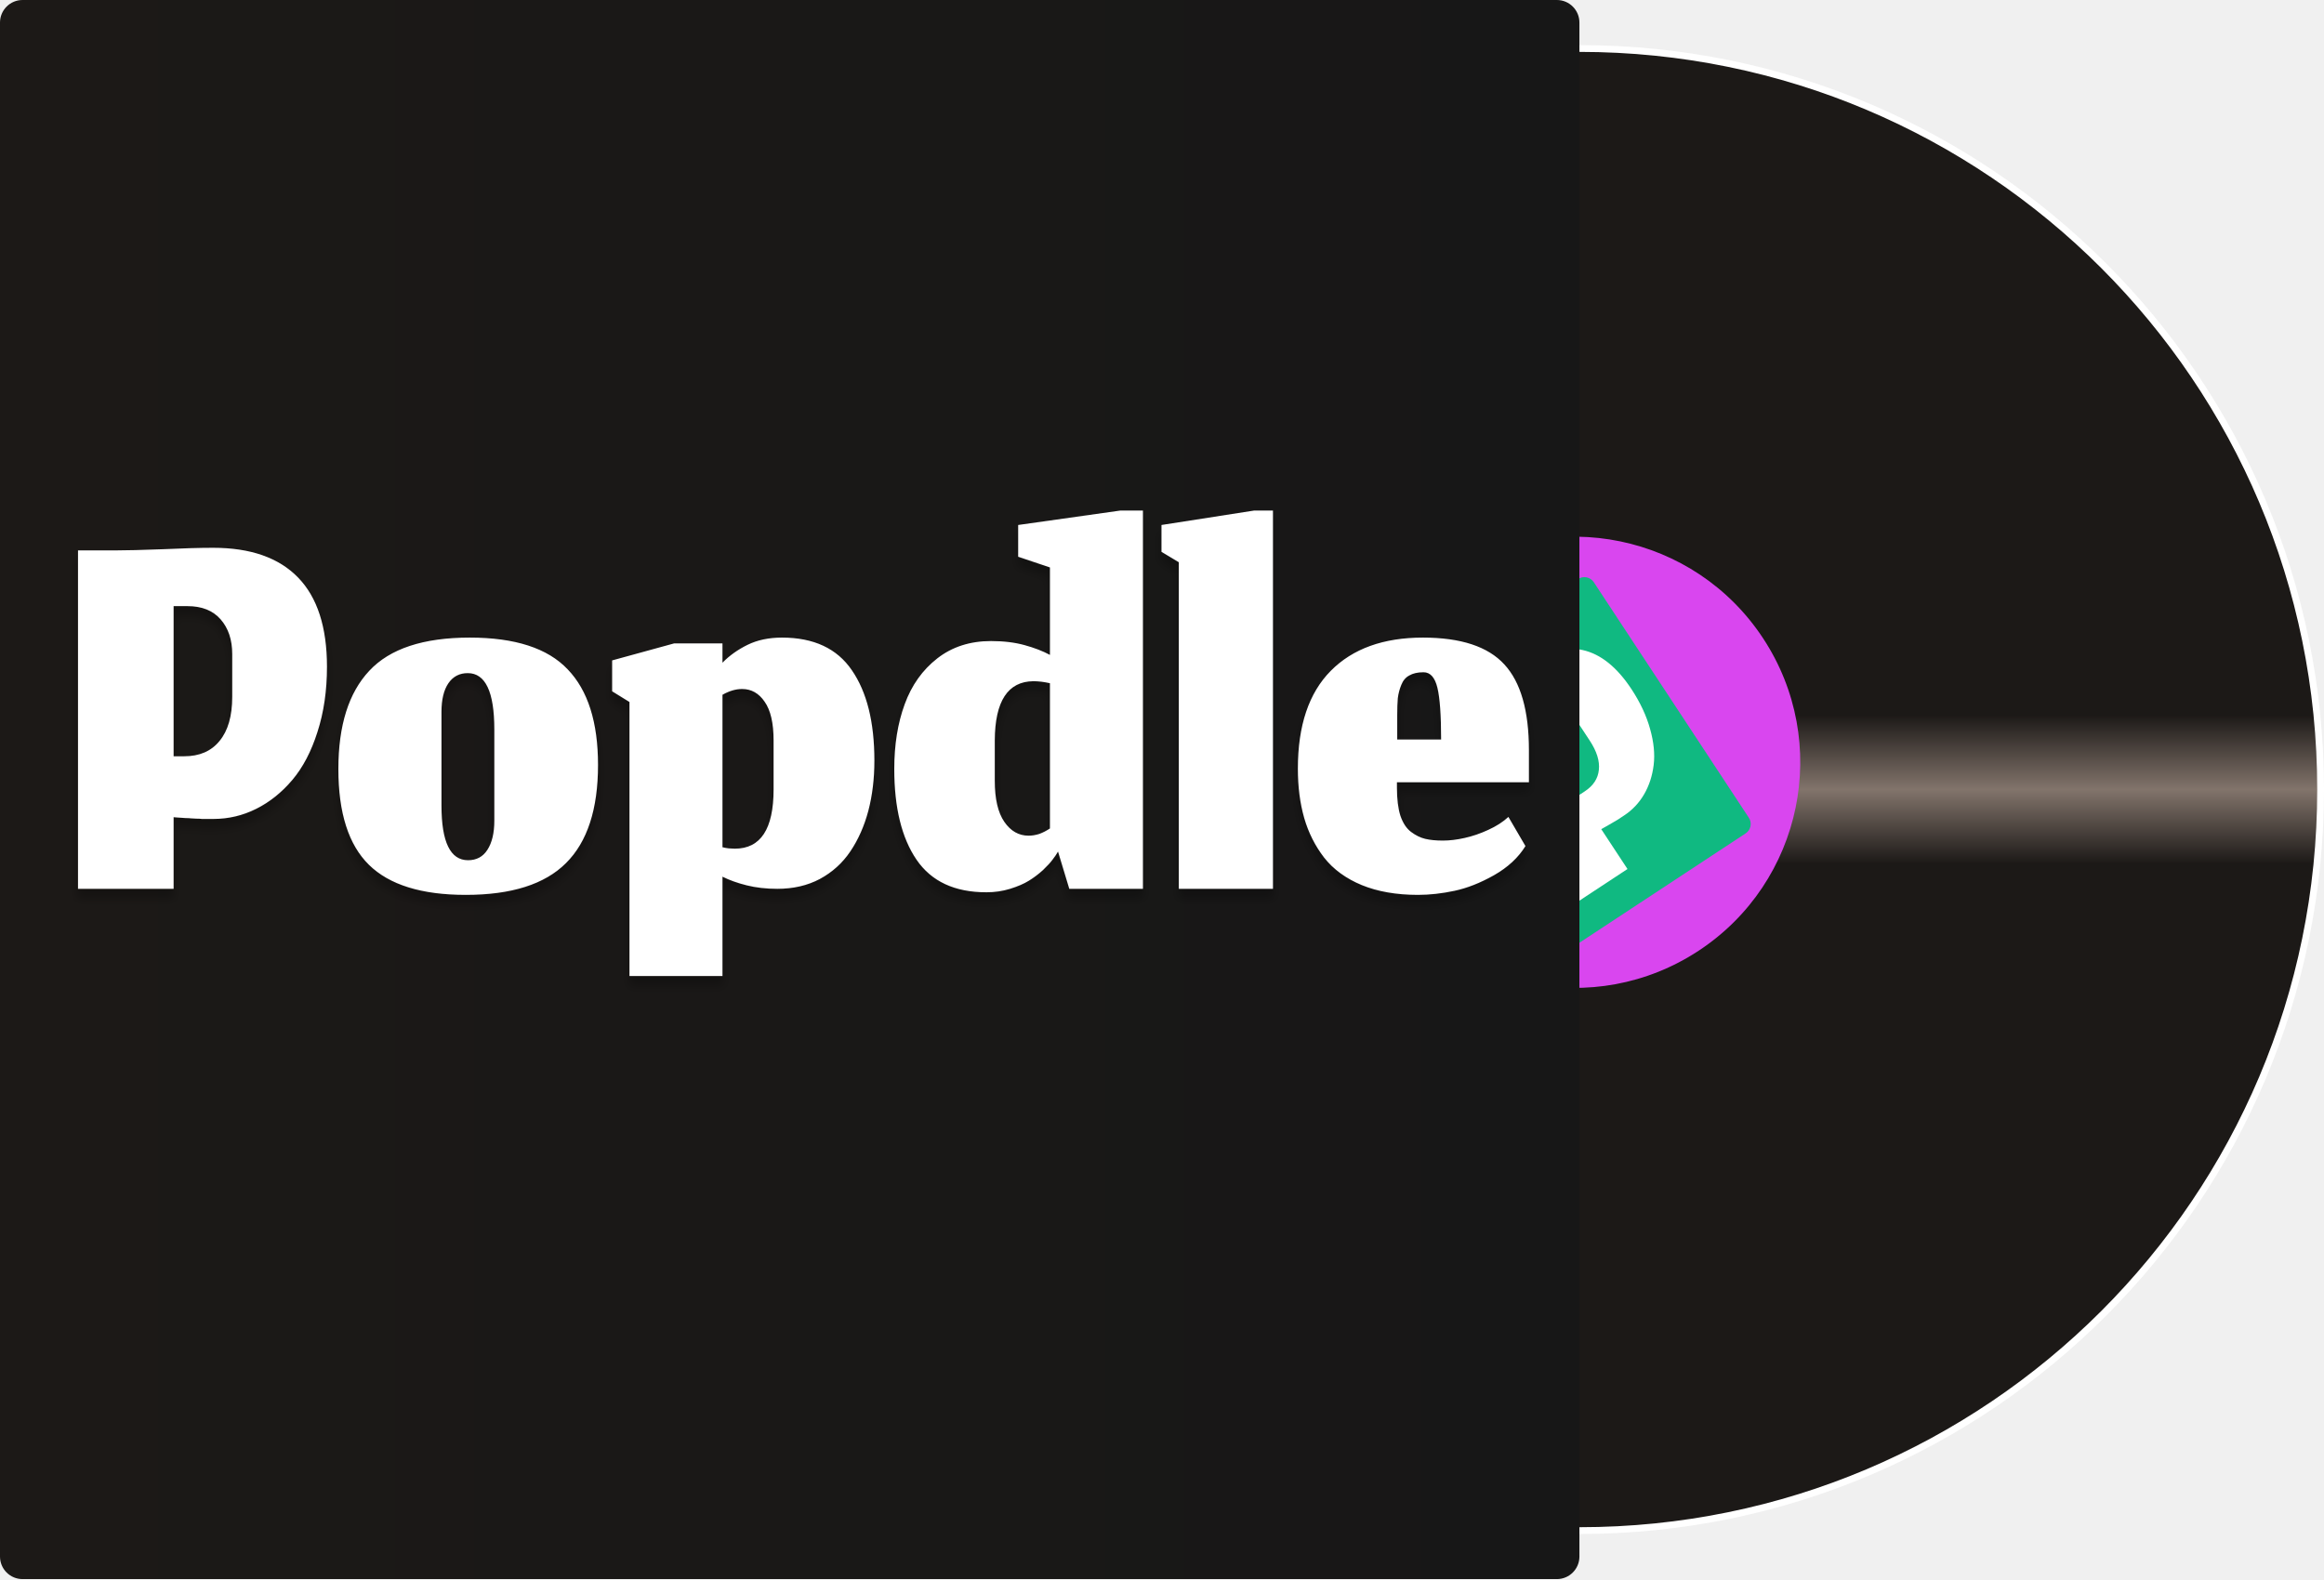
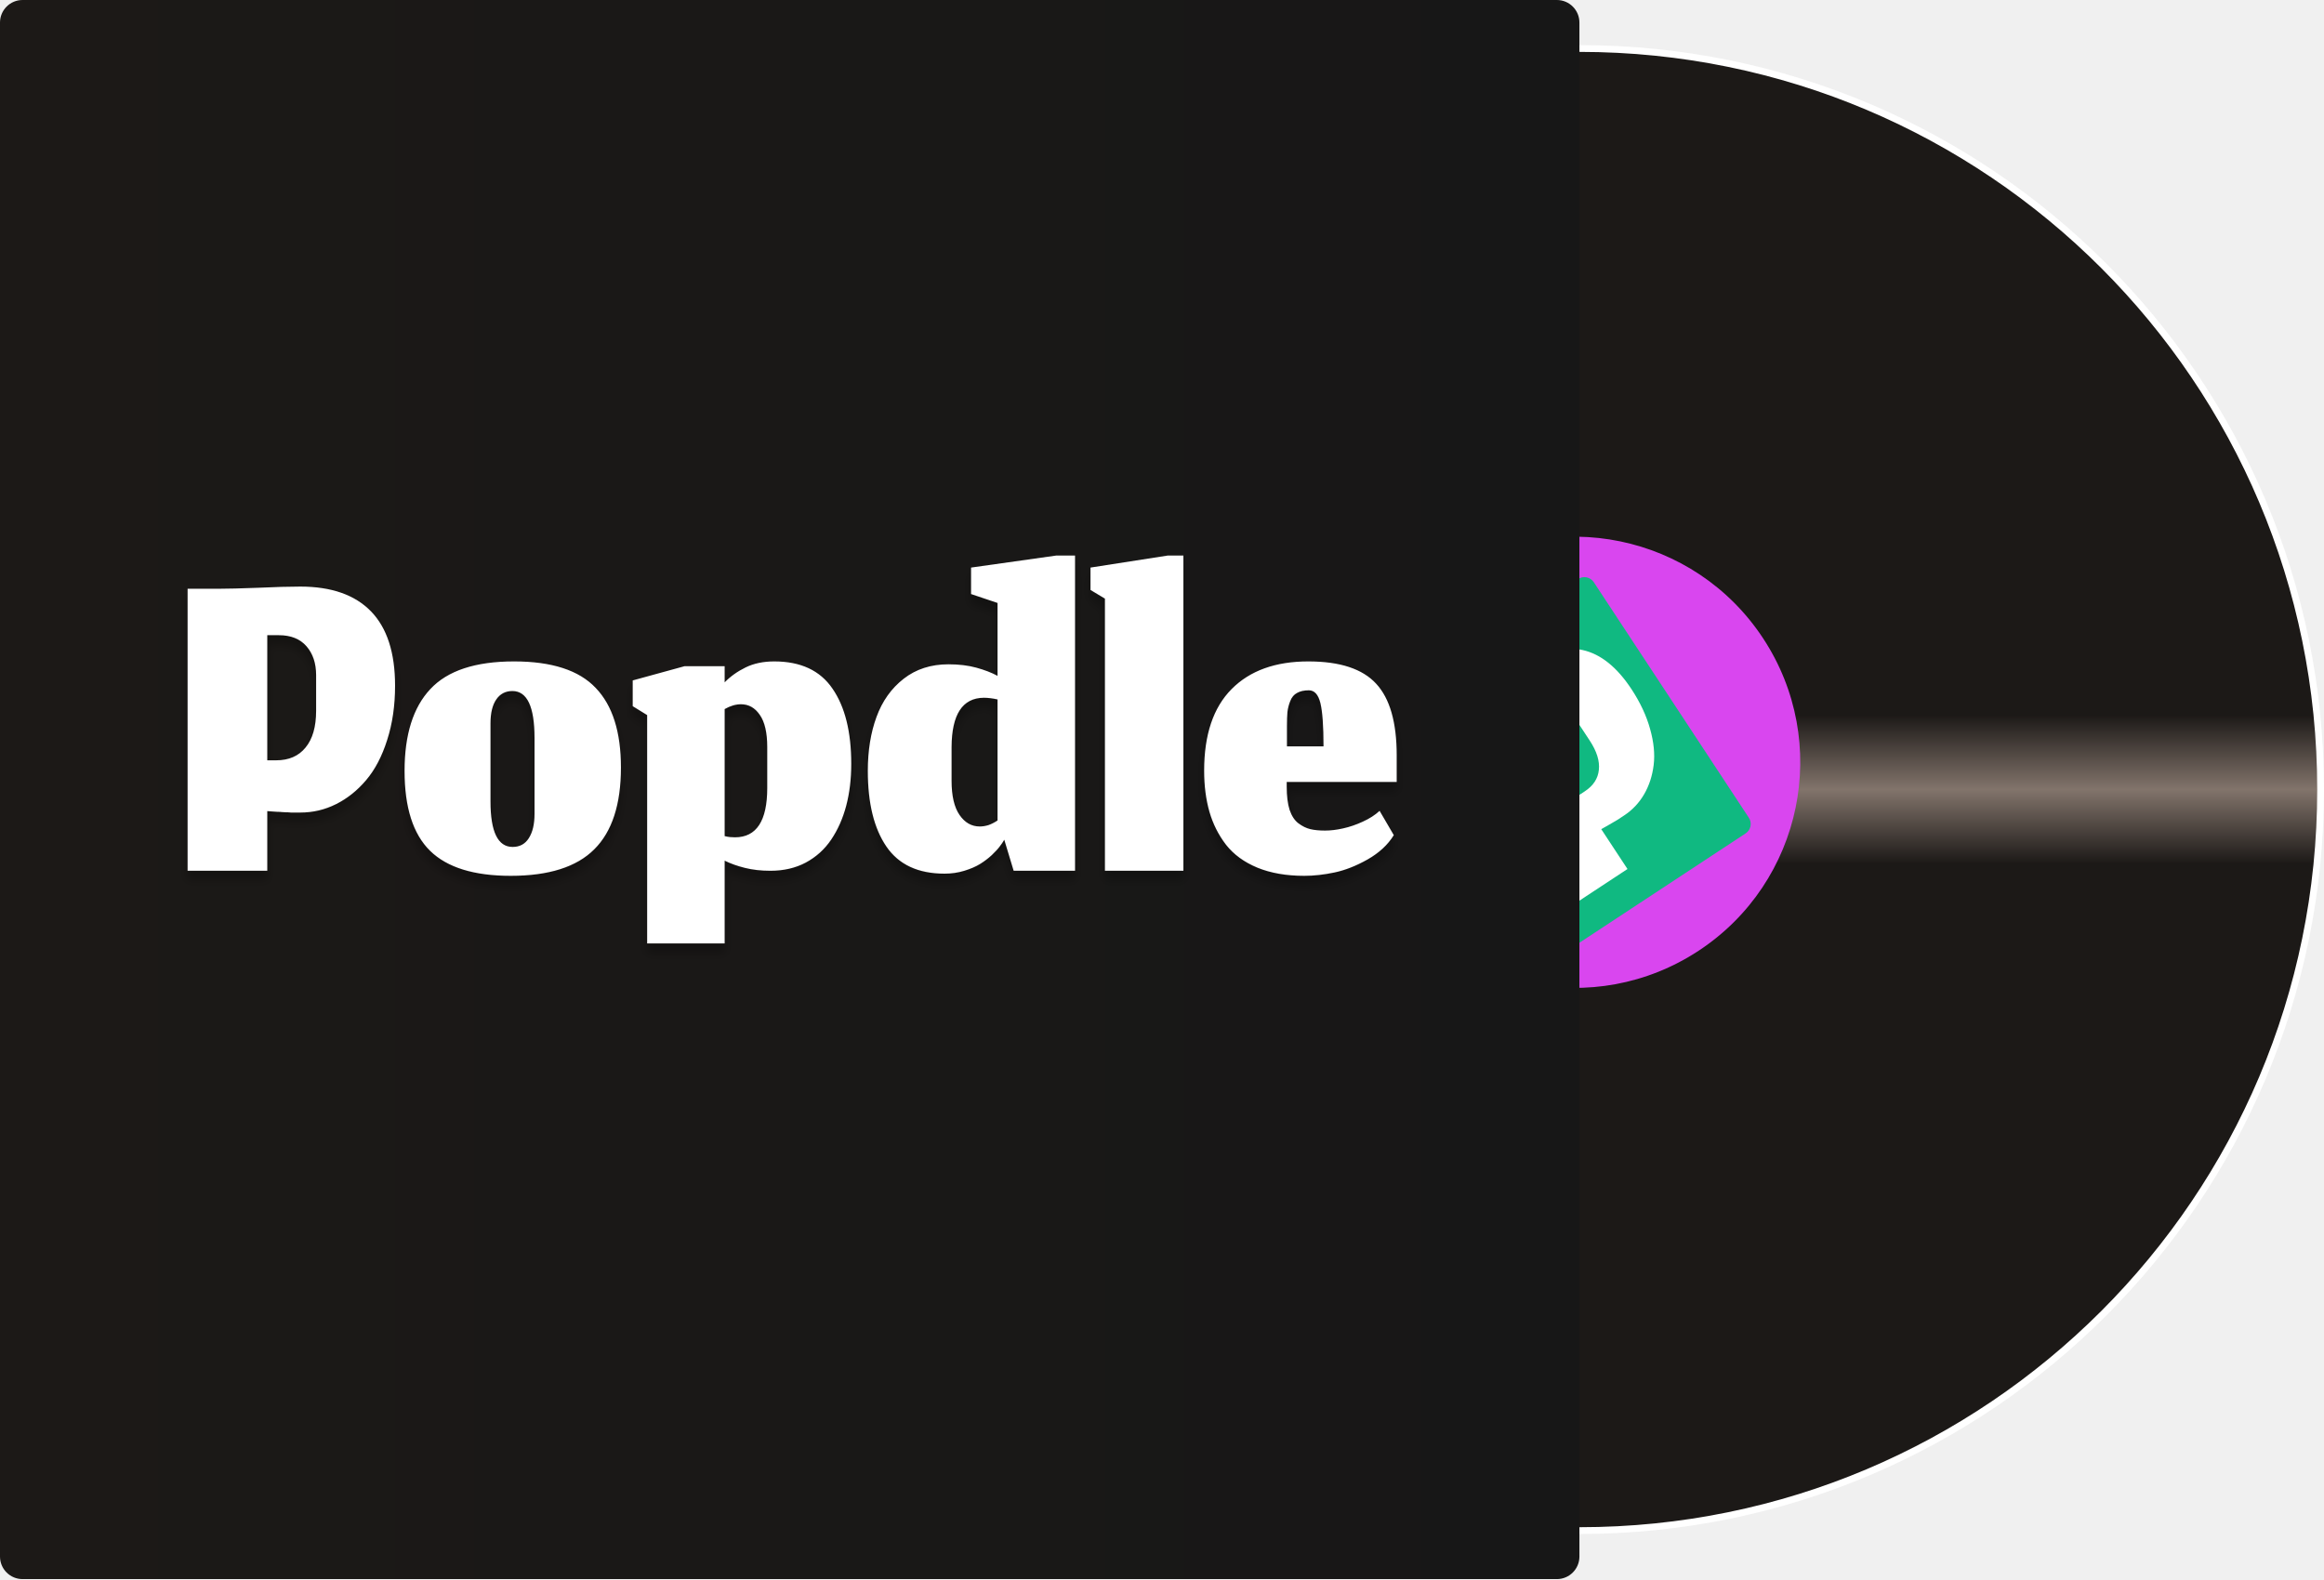
<svg xmlns="http://www.w3.org/2000/svg" width="1030" height="700" viewBox="0 0 1030 700" fill="none">
  <circle cx="700" cy="350" r="328.5" fill="url(#paint0_linear_203_15)" stroke="white" stroke-width="3" />
  <circle cx="697.864" cy="337.917" r="100" transform="rotate(-33.351 697.864 337.917)" fill="#D946EF" />
  <path d="M621.175 314.166C619.657 311.86 620.296 308.759 622.603 307.241L699.452 256.662C701.759 255.144 704.859 255.783 706.377 258.09L775.098 362.505C776.616 364.812 775.977 367.912 773.671 369.43L696.821 420.009C694.515 421.527 691.414 420.888 689.896 418.581L621.175 314.166Z" fill="#10B981" />
  <path d="M721.303 385.225L697.71 400.754L642.727 317.213L652.136 311.02C654.655 309.363 658.394 306.766 663.353 303.229C668.282 299.645 672.385 296.774 675.664 294.616C684.883 288.549 693.479 286.398 701.453 288.165C709.426 289.932 716.634 295.71 723.077 305.5C726.955 311.392 729.705 317.278 731.327 323.157C732.965 328.958 733.494 334.262 732.913 339.071C732.333 343.88 730.926 348.211 728.695 352.063C726.463 355.916 723.494 359.062 719.787 361.501C719.312 361.814 718.813 362.143 718.29 362.487C717.815 362.799 717.363 363.097 716.936 363.378C716.524 363.581 716.034 363.87 715.463 364.245C714.909 364.541 714.466 364.799 714.133 365.018C713.817 365.158 713.374 365.416 712.803 365.791C712.249 366.088 711.877 366.299 711.687 366.424C711.497 366.549 711.125 366.76 710.571 367.056C710.017 367.353 709.716 367.517 709.669 367.548L721.303 385.225ZM697.633 317.751C695.318 314.234 692.491 312.009 689.152 311.074C685.812 310.139 682.361 310.844 678.797 313.19L675.375 315.442L699.77 352.508L702.407 350.772C706.162 348.301 708.232 345.134 708.617 341.271C709.051 337.376 707.703 333.052 704.576 328.3L697.633 317.751Z" fill="white" />
  <path d="M0 10C0 4.477 4.477 0 10 0H690C695.523 0 700 4.477 700 10V690C700 695.523 695.523 700 690 700H10C4.477 700 0 695.523 0 690V10Z" fill="url(#paint1_linear_203_15)" />
  <g filter="url(#filter0_d_203_15)">
-     <path d="M76.944 394H34.576V243.984H51.472C55.995 243.984 62.821 243.813 71.952 243.472C81.083 243.045 88.592 242.832 94.48 242.832C111.035 242.832 123.579 247.227 132.112 256.016C140.645 264.805 144.912 277.989 144.912 295.568C144.912 306.149 143.504 315.792 140.688 324.496C137.957 333.115 134.245 340.197 129.552 345.744C124.859 351.291 119.525 355.557 113.552 358.544C107.579 361.531 101.264 363.024 94.608 363.024C93.755 363.024 92.859 363.024 91.92 363.024C91.067 363.024 90.256 363.024 89.488 363.024C88.805 362.939 87.952 362.896 86.928 362.896C85.989 362.811 85.221 362.768 84.624 362.768C84.112 362.683 83.344 362.64 82.32 362.64C81.381 362.555 80.741 362.512 80.4 362.512C80.059 362.512 79.419 362.469 78.48 362.384C77.541 362.299 77.029 362.256 76.944 362.256V394ZM102.928 289.936C102.928 283.621 101.221 278.501 97.808 274.576C94.395 270.651 89.488 268.688 83.088 268.688H76.944V335.248H81.68C88.421 335.248 93.627 332.987 97.296 328.464C101.051 323.941 102.928 317.413 102.928 308.88V289.936ZM207.44 381.328C211.195 381.328 214.053 379.792 216.016 376.72C218.064 373.563 219.088 369.253 219.088 363.792V323.344C219.088 306.704 215.163 298.384 207.312 298.384C203.643 298.384 200.784 299.877 198.736 302.864C196.688 305.851 195.664 310.075 195.664 315.536V357.136C195.664 373.264 199.589 381.328 207.44 381.328ZM206.416 396.688C186.875 396.688 172.581 392.251 163.536 383.376C154.491 374.501 149.968 360.336 149.968 340.88C149.968 321.595 154.533 307.088 163.664 297.36C172.795 287.547 187.643 282.64 208.208 282.64C228.261 282.64 242.725 287.333 251.6 296.72C260.56 306.021 265.04 320.144 265.04 339.088C265.04 358.715 260.304 373.221 250.832 382.608C241.445 391.995 226.64 396.688 206.416 396.688ZM344.52 394C339.571 394 335.048 393.488 330.952 392.464C326.856 391.44 323.272 390.16 320.2 388.624V432.656H278.984V311.184L271.304 306.448V292.752L298.824 285.2H320.2V293.776C323.272 290.619 326.984 287.973 331.336 285.84C335.688 283.707 340.765 282.64 346.568 282.64C360.648 282.64 370.973 287.461 377.544 297.104C384.2 306.747 387.528 320.101 387.528 337.168C387.528 345.189 386.632 352.613 384.84 359.44C383.048 366.181 380.403 372.155 376.904 377.36C373.405 382.565 368.883 386.661 363.336 389.648C357.875 392.549 351.603 394 344.52 394ZM325.704 376.208C337.139 376.208 342.856 367.461 342.856 349.968V328.208C342.856 320.528 341.533 314.811 338.888 311.056C336.328 307.301 333 305.424 328.904 305.424C326.088 305.424 323.187 306.277 320.2 307.984V375.568C321.224 375.824 322.163 375.995 323.016 376.08C323.955 376.165 324.851 376.208 325.704 376.208ZM473.911 394L468.919 377.488C468.236 378.683 467.426 379.877 466.487 381.072C465.634 382.267 464.226 383.803 462.263 385.68C460.3 387.472 458.21 389.051 455.991 390.416C453.772 391.781 450.999 392.976 447.671 394C444.343 395.024 440.844 395.536 437.175 395.536C423.095 395.536 412.77 390.715 406.199 381.072C399.628 371.429 396.343 358.032 396.343 340.88C396.343 330.128 397.879 320.571 400.951 312.208C404.023 303.76 408.844 296.976 415.415 291.856C421.986 286.736 429.922 284.176 439.223 284.176C444.77 284.176 449.719 284.773 454.071 285.968C458.423 287.163 462.178 288.613 465.335 290.32V251.536L451.255 246.8V232.72L496.567 226.32H506.551V394H473.911ZM455.863 370.448C457.399 370.448 458.978 370.192 460.599 369.68C462.22 369.083 463.799 368.272 465.335 367.248V302.864C462.69 302.267 460.258 301.968 458.039 301.968C446.69 302.053 440.972 310.8 440.887 328.208V346.128C440.887 354.149 442.295 360.208 445.111 364.304C447.927 368.4 451.511 370.448 455.863 370.448ZM522.451 394V249.232L514.771 244.624V232.72L555.859 226.32H564.179V394H522.451ZM638.706 327.824C638.706 316.987 638.151 309.307 637.042 304.784C635.933 300.261 633.885 298 630.898 298C628.338 298 626.247 298.469 624.626 299.408C623.005 300.261 621.81 301.669 621.042 303.632C620.274 305.509 619.762 307.472 619.506 309.52C619.335 311.483 619.25 314 619.25 317.072V327.824H638.706ZM628.466 396.688C618.909 396.688 610.589 395.237 603.506 392.336C596.509 389.435 590.962 385.381 586.866 380.176C582.855 374.971 579.911 369.125 578.034 362.64C576.157 356.069 575.218 348.773 575.218 340.752C575.218 321.637 580.082 307.173 589.81 297.36C599.538 287.547 613.149 282.64 630.642 282.64C647.453 282.64 659.485 286.608 666.738 294.544C673.991 302.395 677.618 315.067 677.618 332.56V346.768H619.122V349.2C619.122 354.235 619.634 358.373 620.658 361.616C621.767 364.859 623.346 367.248 625.394 368.784C627.442 370.32 629.533 371.344 631.666 371.856C633.799 372.368 636.402 372.624 639.474 372.624C642.461 372.624 645.661 372.24 649.074 371.472C652.573 370.704 656.071 369.509 659.57 367.888C663.154 366.267 666.141 364.347 668.53 362.128L676.082 375.056C672.925 380.176 668.274 384.485 662.13 387.984C656.071 391.397 650.226 393.701 644.594 394.896C638.962 396.091 633.586 396.688 628.466 396.688Z" fill="white" />
+     <path d="M118.453 386H83.147V260.987H97.227C100.996 260.987 106.684 260.844 114.293 260.56C121.902 260.204 128.16 260.027 133.067 260.027C146.862 260.027 157.316 263.689 164.427 271.013C171.538 278.338 175.093 289.324 175.093 303.973C175.093 312.791 173.92 320.827 171.573 328.08C169.298 335.262 166.204 341.164 162.293 345.787C158.382 350.409 153.938 353.964 148.96 356.453C143.982 358.942 138.72 360.187 133.173 360.187C132.462 360.187 131.716 360.187 130.933 360.187C130.222 360.187 129.547 360.187 128.907 360.187C128.338 360.116 127.627 360.08 126.773 360.08C125.991 360.009 125.351 359.973 124.853 359.973C124.427 359.902 123.787 359.867 122.933 359.867C122.151 359.796 121.618 359.76 121.333 359.76C121.049 359.76 120.516 359.724 119.733 359.653C118.951 359.582 118.524 359.547 118.453 359.547V386ZM140.107 299.28C140.107 294.018 138.684 289.751 135.84 286.48C132.996 283.209 128.907 281.573 123.573 281.573H118.453V337.04H122.4C128.018 337.04 132.356 335.156 135.413 331.387C138.542 327.618 140.107 322.178 140.107 315.067V299.28ZM227.2 375.44C230.329 375.44 232.711 374.16 234.347 371.6C236.053 368.969 236.907 365.378 236.907 360.827V327.12C236.907 313.253 233.636 306.32 227.093 306.32C224.036 306.32 221.653 307.564 219.947 310.053C218.24 312.542 217.387 316.062 217.387 320.613V355.28C217.387 368.72 220.658 375.44 227.2 375.44ZM226.347 388.24C210.062 388.24 198.151 384.542 190.613 377.147C183.076 369.751 179.307 357.947 179.307 341.733C179.307 325.662 183.111 313.573 190.72 305.467C198.329 297.289 210.702 293.2 227.84 293.2C244.551 293.2 256.604 297.111 264 304.933C271.467 312.684 275.2 324.453 275.2 340.24C275.2 356.596 271.253 368.684 263.36 376.507C255.538 384.329 243.2 388.24 226.347 388.24ZM341.433 386C337.309 386 333.54 385.573 330.127 384.72C326.713 383.867 323.727 382.8 321.167 381.52V418.213H286.82V316.987L280.42 313.04V301.627L303.353 295.333H321.167V302.48C323.727 299.849 326.82 297.644 330.447 295.867C334.073 294.089 338.304 293.2 343.14 293.2C354.873 293.2 363.478 297.218 368.953 305.253C374.5 313.289 377.273 324.418 377.273 338.64C377.273 345.324 376.527 351.511 375.033 357.2C373.54 362.818 371.336 367.796 368.42 372.133C365.504 376.471 361.736 379.884 357.113 382.373C352.562 384.791 347.336 386 341.433 386ZM325.753 371.173C335.282 371.173 340.047 363.884 340.047 349.307V331.173C340.047 324.773 338.944 320.009 336.74 316.88C334.607 313.751 331.833 312.187 328.42 312.187C326.073 312.187 323.656 312.898 321.167 314.32V370.64C322.02 370.853 322.802 370.996 323.513 371.067C324.296 371.138 325.042 371.173 325.753 371.173ZM449.259 386L445.099 372.24C444.53 373.236 443.855 374.231 443.073 375.227C442.361 376.222 441.188 377.502 439.552 379.067C437.917 380.56 436.175 381.876 434.326 383.013C432.477 384.151 430.166 385.147 427.392 386C424.619 386.853 421.704 387.28 418.646 387.28C406.913 387.28 398.308 383.262 392.832 375.227C387.357 367.191 384.619 356.027 384.619 341.733C384.619 332.773 385.899 324.809 388.459 317.84C391.019 310.8 395.037 305.147 400.512 300.88C405.988 296.613 412.601 294.48 420.353 294.48C424.975 294.48 429.099 294.978 432.726 295.973C436.352 296.969 439.481 298.178 442.112 299.6V267.28L430.379 263.333V251.6L468.139 246.267H476.459V386H449.259ZM434.219 366.373C435.499 366.373 436.815 366.16 438.166 365.733C439.517 365.236 440.832 364.56 442.112 363.707V310.053C439.908 309.556 437.881 309.307 436.033 309.307C426.575 309.378 421.81 316.667 421.739 331.173V346.107C421.739 352.791 422.912 357.84 425.259 361.253C427.606 364.667 430.592 366.373 434.219 366.373ZM489.709 386V265.36L483.309 261.52V251.6L517.549 246.267H524.482V386H489.709ZM586.588 330.853C586.588 321.822 586.126 315.422 585.202 311.653C584.277 307.884 582.571 306 580.082 306C577.948 306 576.206 306.391 574.855 307.173C573.504 307.884 572.508 309.058 571.868 310.693C571.228 312.258 570.802 313.893 570.588 315.6C570.446 317.236 570.375 319.333 570.375 321.893V330.853H586.588ZM578.055 388.24C570.091 388.24 563.157 387.031 557.255 384.613C551.424 382.196 546.802 378.818 543.388 374.48C540.046 370.142 537.593 365.271 536.028 359.867C534.464 354.391 533.682 348.311 533.682 341.627C533.682 325.698 537.735 313.644 545.842 305.467C553.948 297.289 565.291 293.2 579.868 293.2C593.877 293.2 603.904 296.507 609.948 303.12C615.993 309.662 619.015 320.222 619.015 334.8V346.64H570.268V348.667C570.268 352.862 570.695 356.311 571.548 359.013C572.473 361.716 573.788 363.707 575.495 364.987C577.202 366.267 578.944 367.12 580.722 367.547C582.499 367.973 584.668 368.187 587.228 368.187C589.717 368.187 592.384 367.867 595.228 367.227C598.144 366.587 601.059 365.591 603.975 364.24C606.962 362.889 609.451 361.289 611.442 359.44L617.735 370.213C615.104 374.48 611.228 378.071 606.108 380.987C601.059 383.831 596.188 385.751 591.495 386.747C586.802 387.742 582.322 388.24 578.055 388.24Z" fill="white" />
  </g>
  <defs>
-     <filter id="filter0_d_203_15" x="30.576" y="226.32" width="651.042" height="214.336" filterUnits="userSpaceOnUse" color-interpolation-filters="sRGB">
+     <filter id="filter0_d_203_15" x="79.147" y="246.267" width="543.868" height="179.947" filterUnits="userSpaceOnUse" color-interpolation-filters="sRGB">
      <feFlood flood-opacity="0" result="BackgroundImageFix" />
      <feColorMatrix in="SourceAlpha" type="matrix" values="0 0 0 0 0 0 0 0 0 0 0 0 0 0 0 0 0 0 127 0" result="hardAlpha" />
      <feOffset dy="4" />
      <feGaussianBlur stdDeviation="2" />
      <feComposite in2="hardAlpha" operator="out" />
      <feColorMatrix type="matrix" values="0 0 0 0 0 0 0 0 0 0 0 0 0 0 0 0 0 0 0.25 0" />
      <feBlend mode="normal" in2="BackgroundImageFix" result="effect1_dropShadow_203_15" />
      <feBlend mode="normal" in="SourceGraphic" in2="effect1_dropShadow_203_15" result="shape" />
    </filter>
    <linearGradient id="paint0_linear_203_15" x1="700" y1="20" x2="700" y2="680" gradientUnits="userSpaceOnUse">
      <stop offset="0.45" stop-color="#1C1917" />
      <stop offset="0.5" stop-color="#82746B" />
      <stop offset="0.55" stop-color="#1C1917" />
    </linearGradient>
    <linearGradient id="paint1_linear_203_15" x1="0" y1="350" x2="700" y2="350" gradientUnits="userSpaceOnUse">
      <stop stop-color="#1C1917" />
      <stop offset="1" stop-color="#171717" />
    </linearGradient>
  </defs>
</svg>
